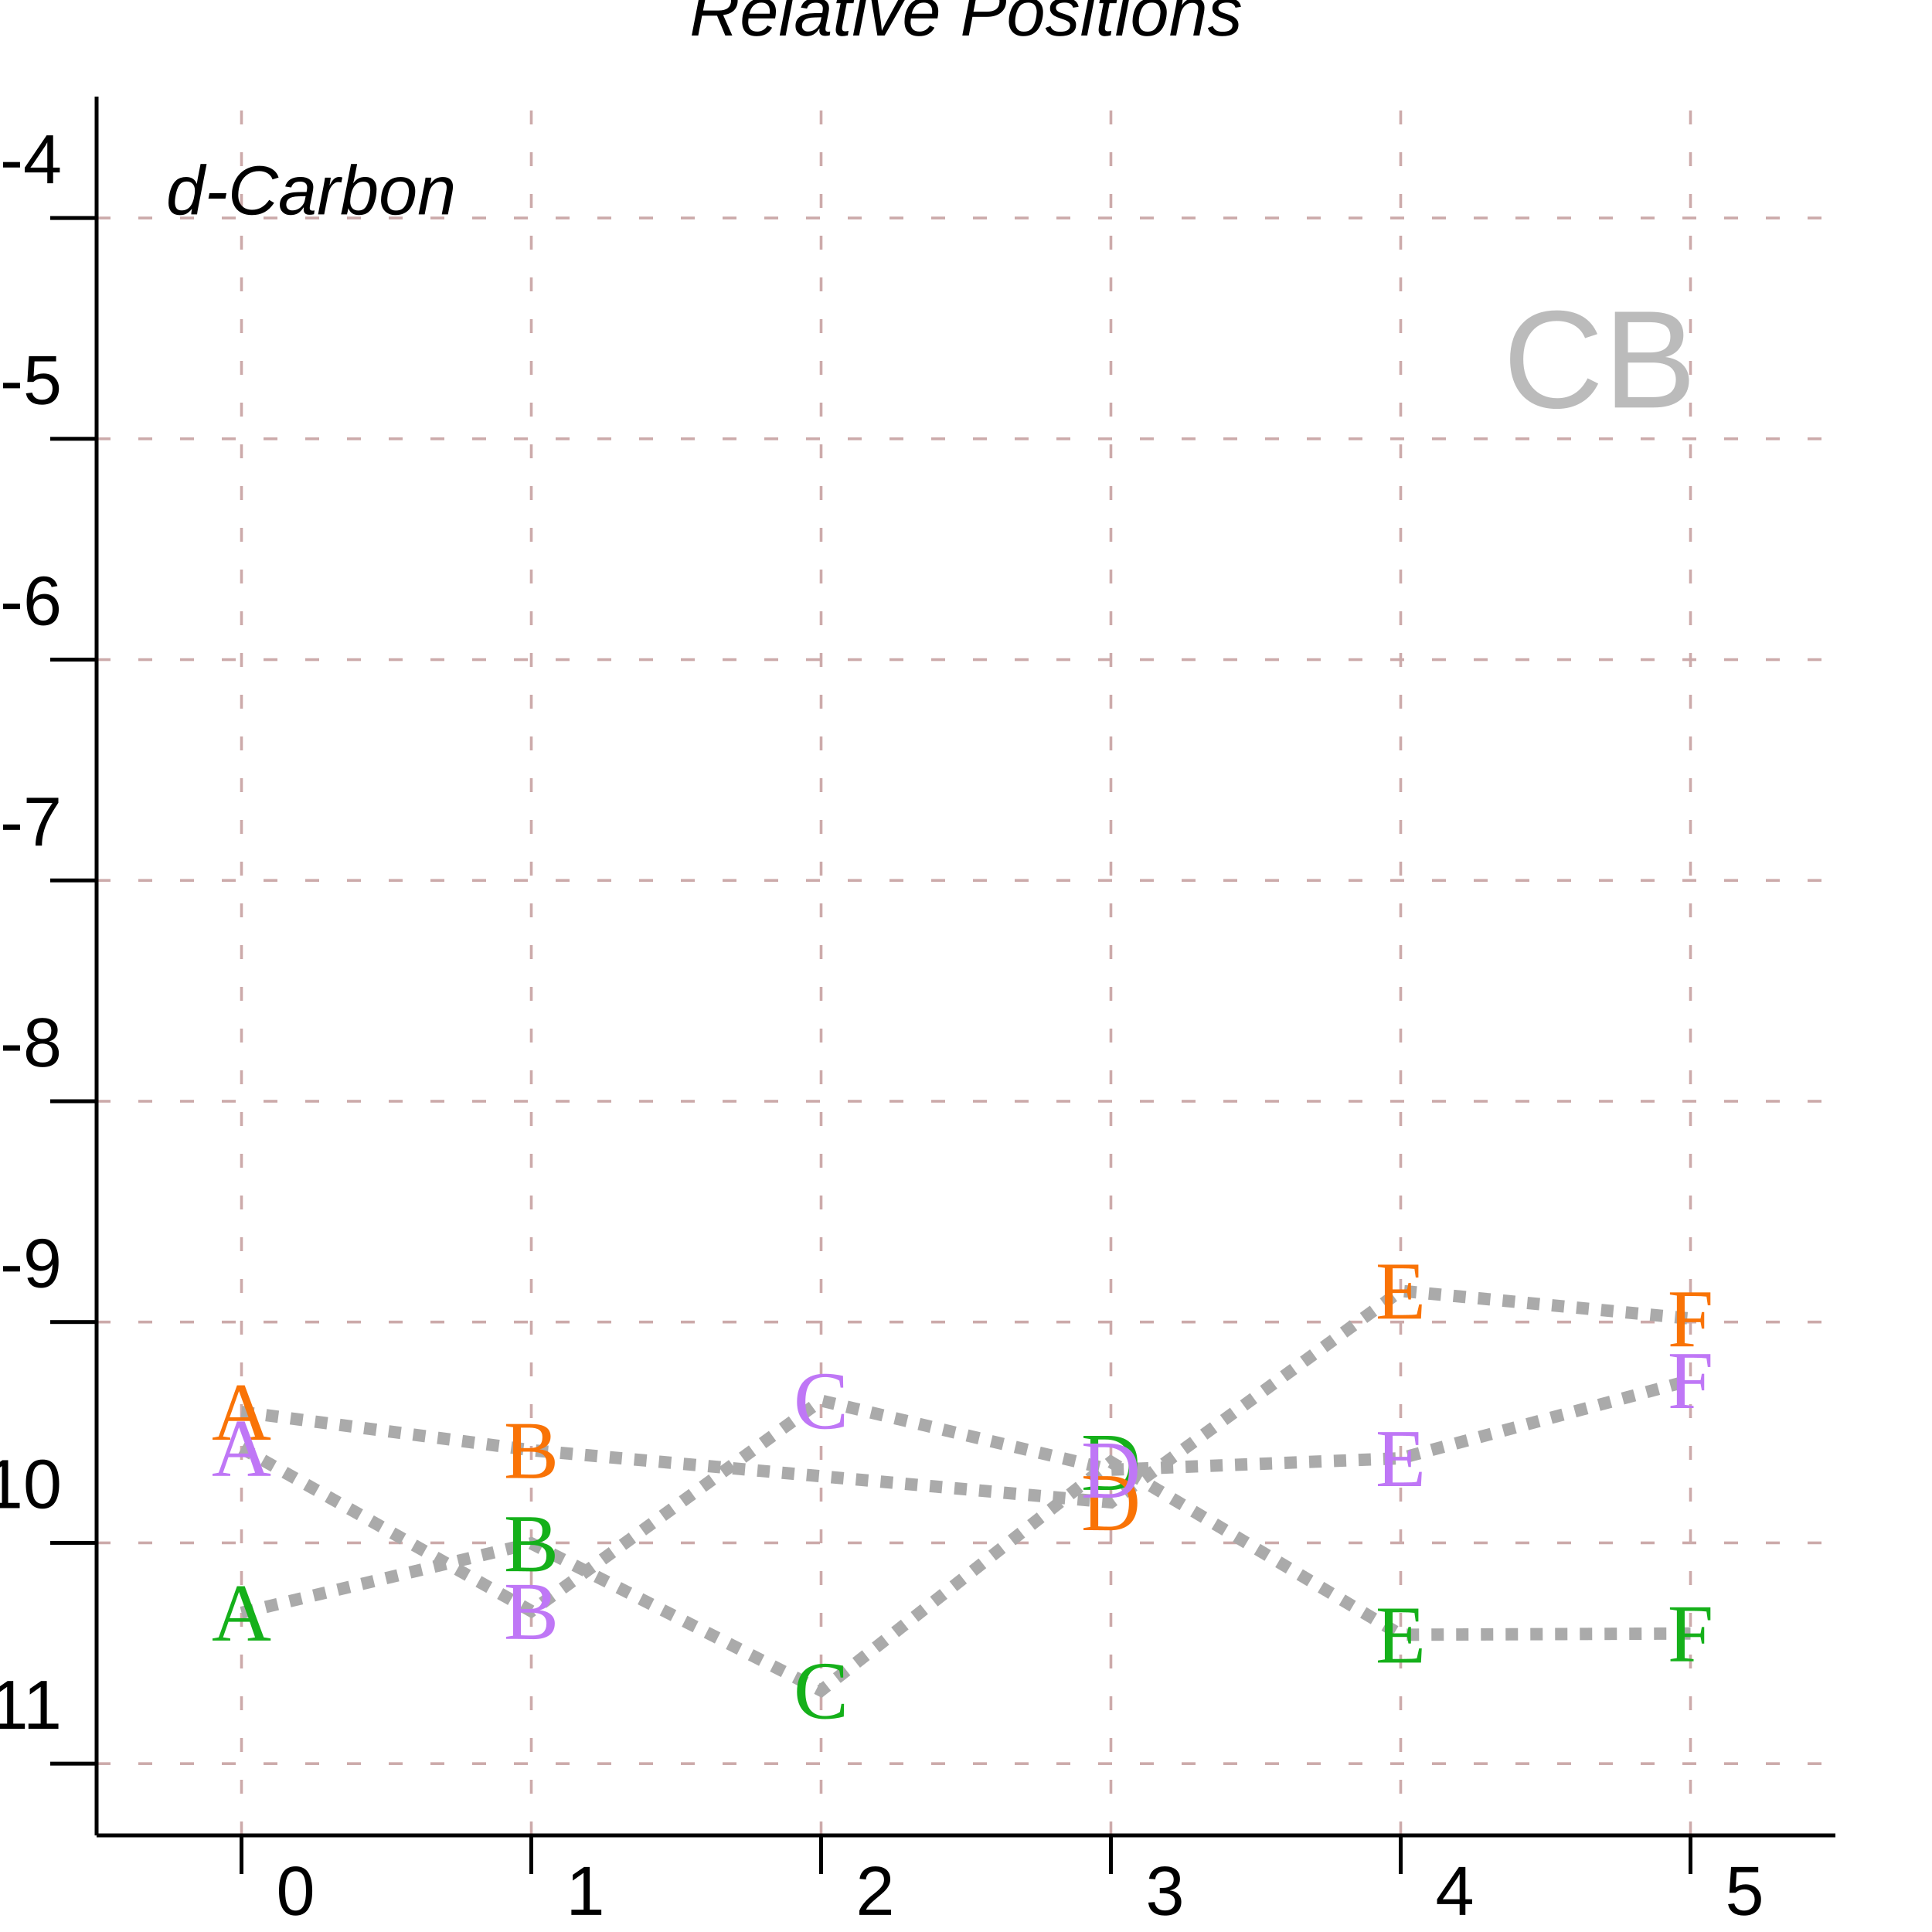
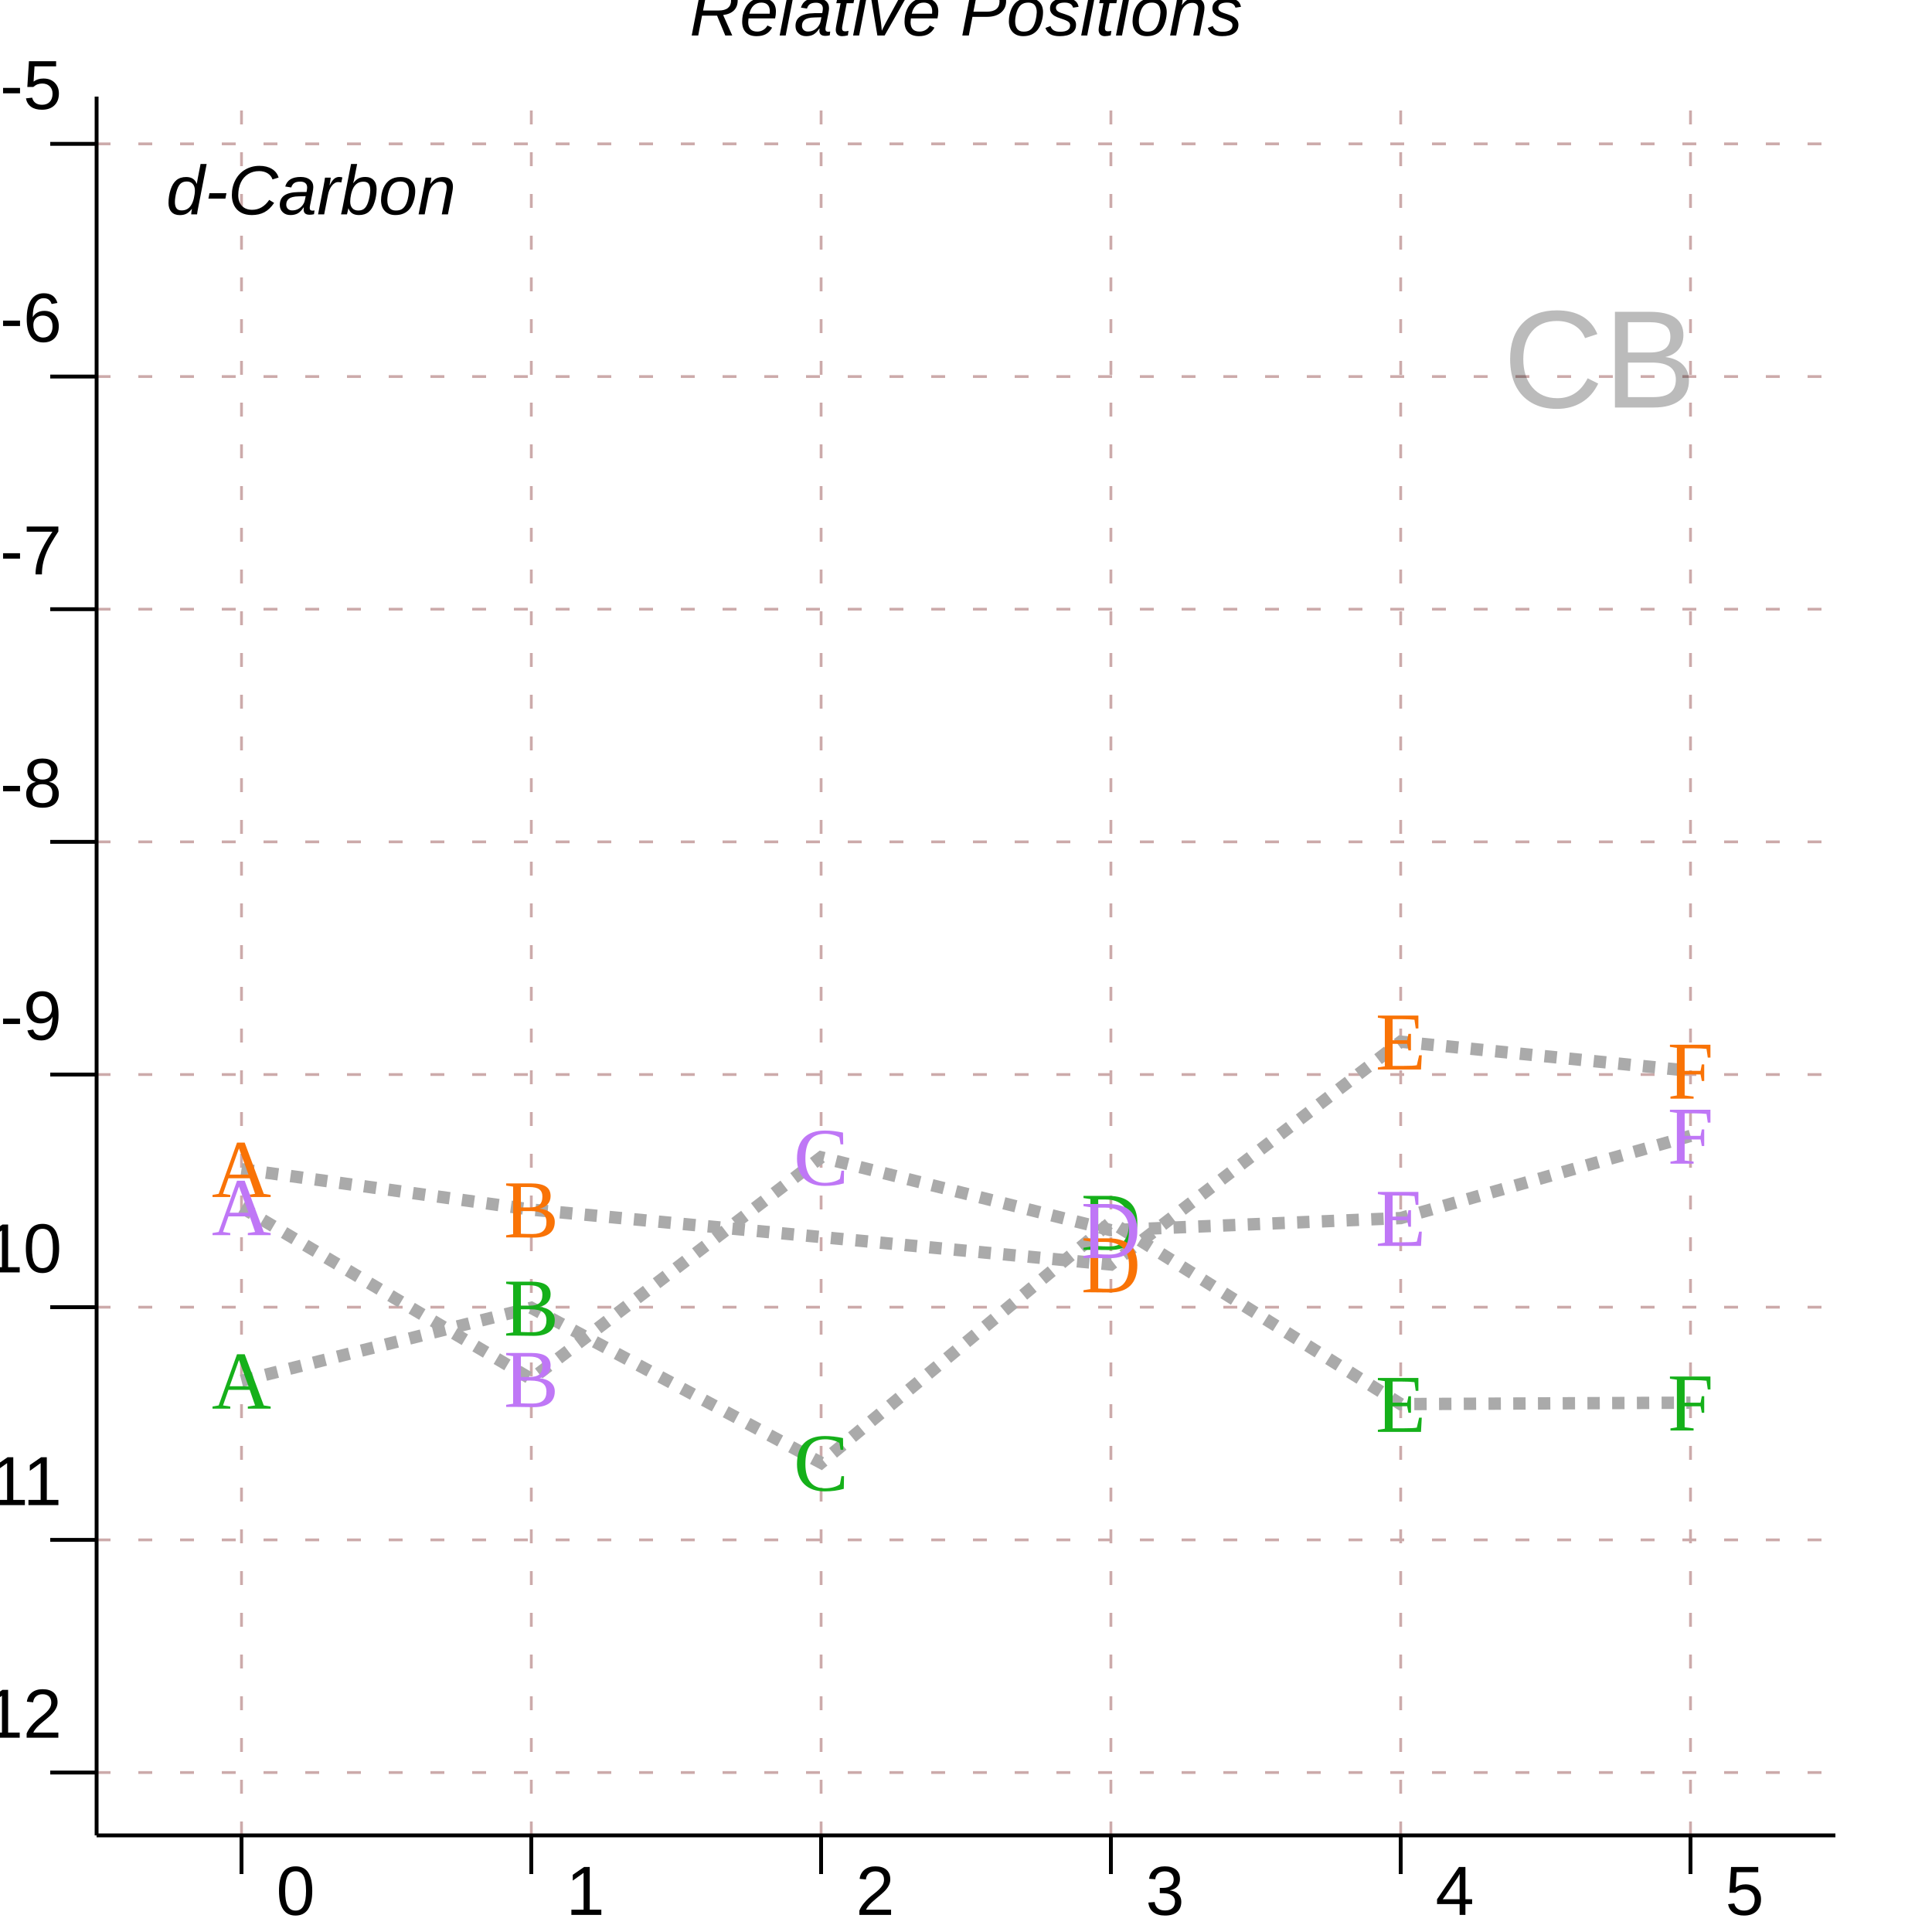
<svg xmlns="http://www.w3.org/2000/svg" version="1.1" viewBox="0 0 500 500">
  <g>
    <g stroke-dasharray="3.6 7.2" stroke-width="0.72" stroke="#caa">
      <line x1="62.50" x2="62.50" y1="475.00" y2="25.00" />
      <line x1="137.50" x2="137.50" y1="475.00" y2="25.00" />
      <line x1="212.50" x2="212.50" y1="475.00" y2="25.00" />
      <line x1="287.50" x2="287.50" y1="475.00" y2="25.00" />
      <line x1="362.50" x2="362.50" y1="475.00" y2="25.00" />
      <line x1="437.50" x2="437.50" y1="475.00" y2="25.00" />
-       <line x1="25.00" x2="475.00" y1="456.43" y2="456.43" />
-       <line x1="25.00" x2="475.00" y1="399.29" y2="399.29" />
-       <line x1="25.00" x2="475.00" y1="342.14" y2="342.14" />
-       <line x1="25.00" x2="475.00" y1="285.00" y2="285.00" />
-       <line x1="25.00" x2="475.00" y1="227.85" y2="227.85" />
-       <line x1="25.00" x2="475.00" y1="170.71" y2="170.71" />
-       <line x1="25.00" x2="475.00" y1="113.56" y2="113.56" />
-       <line x1="25.00" x2="475.00" y1="56.42" y2="56.42" />
+       <line x1="25.00" x2="475.00" y1="458.73" y2="458.73" />
+       <line x1="25.00" x2="475.00" y1="398.52" y2="398.52" />
+       <line x1="25.00" x2="475.00" y1="338.30" y2="338.30" />
+       <line x1="25.00" x2="475.00" y1="278.09" y2="278.09" />
+       <line x1="25.00" x2="475.00" y1="217.87" y2="217.87" />
+       <line x1="25.00" x2="475.00" y1="157.66" y2="157.66" />
+       <line x1="25.00" x2="475.00" y1="97.45" y2="97.45" />
+       <line x1="25.00" x2="475.00" y1="37.23" y2="37.23" />
    </g>
    <g>
      <text dominant-baseline="hanging" dx="-36.0" dy="18.0" fill="#0004" font-family="Arial, sans-serif" font-size="36" stroke="none" text-anchor="end" x="475.00" y="62.50">CB</text>
    </g>
    <g>
      <text dominant-baseline="text-bottom" dy="-12.0" fill="black" font-family="Arial, sans-serif" font-size="18.0" font-style="italic" stroke="none" text-anchor="middle" x="250.00" y="25.00">Relative Positions</text>
    </g>
    <g>
      <text dominant-baseline="hanging" dx="18.0" dy="18.0" fill="black" font-family="Arial, sans-serif" font-size="18.0" font-style="italic" stroke="none" text-anchor="beginning" text-orientation="sideways" x="25.00" y="25.00">d-Carbon</text>
    </g>
-     <polyline fill="none" points="62.50,417.38 137.50,399.43 212.50,437.50 287.50,378.37 362.50,423.08 437.50,422.74" stroke-dasharray="3.2 3.2" stroke-width="3.2" stroke="#aaa" />
-     <polyline fill="none" points="62.50,365.40 137.50,375.31 287.50,388.80 362.50,334.07 437.50,341.24" stroke-dasharray="3.2 3.2" stroke-width="3.2" stroke="#aaa" />
-     <polyline fill="none" points="62.50,374.76 137.50,416.95 212.50,362.47 287.50,380.37 362.50,377.40 437.50,357.21" stroke-dasharray="3.2 3.2" stroke-width="3.2" stroke="#aaa" />
+     <polyline fill="none" points="62.50,357.36 137.50,338.46 212.50,378.57 287.50,316.26 362.50,363.38 437.50,363.01" stroke-dasharray="3.2 3.2" stroke-width="3.2" stroke="#aaa" />
+     <polyline fill="none" points="62.50,302.59 137.50,313.04 287.50,327.25 362.50,269.59 437.50,277.14" stroke-dasharray="3.2 3.2" stroke-width="3.2" stroke="#aaa" />
+     <polyline fill="none" points="62.50,312.46 137.50,356.91 212.50,299.51 287.50,318.37 362.50,315.24 437.50,293.97" stroke-dasharray="3.2 3.2" stroke-width="3.2" stroke="#aaa" />
    <g>
-       <text dominant-baseline="central" fill="#15b01a" font-size="21.333" stroke="none" text-anchor="middle" x="62.50" y="417.38">A</text>
-       <text dominant-baseline="central" fill="#15b01a" font-size="21.333" stroke="none" text-anchor="middle" x="137.50" y="399.43">B</text>
-       <text dominant-baseline="central" fill="#15b01a" font-size="21.333" stroke="none" text-anchor="middle" x="212.50" y="437.50">C</text>
-       <text dominant-baseline="central" fill="#15b01a" font-size="21.333" stroke="none" text-anchor="middle" x="287.50" y="378.37">D</text>
-       <text dominant-baseline="central" fill="#15b01a" font-size="21.333" stroke="none" text-anchor="middle" x="362.50" y="423.08">E</text>
-       <text dominant-baseline="central" fill="#15b01a" font-size="21.333" stroke="none" text-anchor="middle" x="437.50" y="422.74">F</text>
+       <text dominant-baseline="central" fill="#15b01a" font-size="21.333" stroke="none" text-anchor="middle" x="62.50" y="357.36">A</text>
+       <text dominant-baseline="central" fill="#15b01a" font-size="21.333" stroke="none" text-anchor="middle" x="137.50" y="338.46">B</text>
+       <text dominant-baseline="central" fill="#15b01a" font-size="21.333" stroke="none" text-anchor="middle" x="212.50" y="378.57">C</text>
+       <text dominant-baseline="central" fill="#15b01a" font-size="21.333" stroke="none" text-anchor="middle" x="287.50" y="316.26">D</text>
+       <text dominant-baseline="central" fill="#15b01a" font-size="21.333" stroke="none" text-anchor="middle" x="362.50" y="363.38">E</text>
+       <text dominant-baseline="central" fill="#15b01a" font-size="21.333" stroke="none" text-anchor="middle" x="437.50" y="363.01">F</text>
    </g>
    <g>
-       <text dominant-baseline="central" fill="#f97306" font-size="21.333" stroke="none" text-anchor="middle" x="62.50" y="365.40">A</text>
-       <text dominant-baseline="central" fill="#f97306" font-size="21.333" stroke="none" text-anchor="middle" x="137.50" y="375.31">B</text>
-       <text dominant-baseline="central" fill="#f97306" font-size="21.333" stroke="none" text-anchor="middle" x="287.50" y="388.80">D</text>
-       <text dominant-baseline="central" fill="#f97306" font-size="21.333" stroke="none" text-anchor="middle" x="362.50" y="334.07">E</text>
-       <text dominant-baseline="central" fill="#f97306" font-size="21.333" stroke="none" text-anchor="middle" x="437.50" y="341.24">F</text>
+       <text dominant-baseline="central" fill="#f97306" font-size="21.333" stroke="none" text-anchor="middle" x="62.50" y="302.59">A</text>
+       <text dominant-baseline="central" fill="#f97306" font-size="21.333" stroke="none" text-anchor="middle" x="137.50" y="313.04">B</text>
+       <text dominant-baseline="central" fill="#f97306" font-size="21.333" stroke="none" text-anchor="middle" x="287.50" y="327.25">D</text>
+       <text dominant-baseline="central" fill="#f97306" font-size="21.333" stroke="none" text-anchor="middle" x="362.50" y="269.59">E</text>
+       <text dominant-baseline="central" fill="#f97306" font-size="21.333" stroke="none" text-anchor="middle" x="437.50" y="277.14">F</text>
    </g>
    <g>
-       <text dominant-baseline="central" fill="#bf77f6" font-size="21.333" stroke="none" text-anchor="middle" x="62.50" y="374.76">A</text>
-       <text dominant-baseline="central" fill="#bf77f6" font-size="21.333" stroke="none" text-anchor="middle" x="137.50" y="416.95">B</text>
-       <text dominant-baseline="central" fill="#bf77f6" font-size="21.333" stroke="none" text-anchor="middle" x="212.50" y="362.47">C</text>
-       <text dominant-baseline="central" fill="#bf77f6" font-size="21.333" stroke="none" text-anchor="middle" x="287.50" y="380.37">D</text>
-       <text dominant-baseline="central" fill="#bf77f6" font-size="21.333" stroke="none" text-anchor="middle" x="362.50" y="377.40">E</text>
-       <text dominant-baseline="central" fill="#bf77f6" font-size="21.333" stroke="none" text-anchor="middle" x="437.50" y="357.21">F</text>
+       <text dominant-baseline="central" fill="#bf77f6" font-size="21.333" stroke="none" text-anchor="middle" x="62.50" y="312.46">A</text>
+       <text dominant-baseline="central" fill="#bf77f6" font-size="21.333" stroke="none" text-anchor="middle" x="137.50" y="356.91">B</text>
+       <text dominant-baseline="central" fill="#bf77f6" font-size="21.333" stroke="none" text-anchor="middle" x="212.50" y="299.51">C</text>
+       <text dominant-baseline="central" fill="#bf77f6" font-size="21.333" stroke="none" text-anchor="middle" x="287.50" y="318.37">D</text>
+       <text dominant-baseline="central" fill="#bf77f6" font-size="21.333" stroke="none" text-anchor="middle" x="362.50" y="315.24">E</text>
+       <text dominant-baseline="central" fill="#bf77f6" font-size="21.333" stroke="none" text-anchor="middle" x="437.50" y="293.97">F</text>
    </g>
    <g stroke="black">
      <line x1="62.50" x2="62.50" y1="475.00" y2="485.00" />
      <line x1="137.50" x2="137.50" y1="475.00" y2="485.00" />
      <line x1="212.50" x2="212.50" y1="475.00" y2="485.00" />
      <line x1="287.50" x2="287.50" y1="475.00" y2="485.00" />
      <line x1="362.50" x2="362.50" y1="475.00" y2="485.00" />
      <line x1="437.50" x2="437.50" y1="475.00" y2="485.00" />
      <g fill="black" font-family="Arial, sans-serif" font-size="18.0" stroke="none" text-anchor="start" transform="translate(9.0 0.0)">
        <text x="62.50" y="495.57">0</text>
        <text x="137.50" y="495.57">1</text>
        <text x="212.50" y="495.57">2</text>
        <text x="287.50" y="495.57">3</text>
        <text x="362.50" y="495.57">4</text>
        <text x="437.50" y="495.57">5</text>
      </g>
      <line x1="25.00" x2="475.00" y1="475.00" y2="475.00" />
    </g>
    <g stroke="black">
-       <line x1="25.00" x2="13.00" y1="456.43" y2="456.43" />
-       <line x1="25.00" x2="13.00" y1="399.29" y2="399.29" />
-       <line x1="25.00" x2="13.00" y1="342.14" y2="342.14" />
-       <line x1="25.00" x2="13.00" y1="285.00" y2="285.00" />
-       <line x1="25.00" x2="13.00" y1="227.85" y2="227.85" />
-       <line x1="25.00" x2="13.00" y1="170.71" y2="170.71" />
-       <line x1="25.00" x2="13.00" y1="113.56" y2="113.56" />
-       <line x1="25.00" x2="13.00" y1="56.42" y2="56.42" />
+       <line x1="25.00" x2="13.00" y1="458.73" y2="458.73" />
+       <line x1="25.00" x2="13.00" y1="398.52" y2="398.52" />
+       <line x1="25.00" x2="13.00" y1="338.30" y2="338.30" />
+       <line x1="25.00" x2="13.00" y1="278.09" y2="278.09" />
+       <line x1="25.00" x2="13.00" y1="217.87" y2="217.87" />
+       <line x1="25.00" x2="13.00" y1="157.66" y2="157.66" />
+       <line x1="25.00" x2="13.00" y1="97.45" y2="97.45" />
+       <line x1="25.00" x2="13.00" y1="37.23" y2="37.23" />
      <g fill="black" font-family="Arial, sans-serif" font-size="18.0" stroke="none" text-anchor="end">
-         <text x="16.00" y="447.43">-11</text>
-         <text x="16.00" y="390.29">-10</text>
-         <text x="16.00" y="333.14">-9</text>
-         <text x="16.00" y="276.00">-8</text>
-         <text x="16.00" y="218.85">-7</text>
-         <text x="16.00" y="161.71">-6</text>
-         <text x="16.00" y="104.56">-5</text>
-         <text x="16.00" y="47.42">-4</text>
+         <text x="16.00" y="449.73">-12</text>
+         <text x="16.00" y="389.52">-11</text>
+         <text x="16.00" y="329.30">-10</text>
+         <text x="16.00" y="269.09">-9</text>
+         <text x="16.00" y="208.87">-8</text>
+         <text x="16.00" y="148.66">-7</text>
+         <text x="16.00" y="88.45">-6</text>
+         <text x="16.00" y="28.23">-5</text>
      </g>
      <line x1="25.00" x2="25.00" y1="475.00" y2="25.00" />
    </g>
  </g>
</svg>
